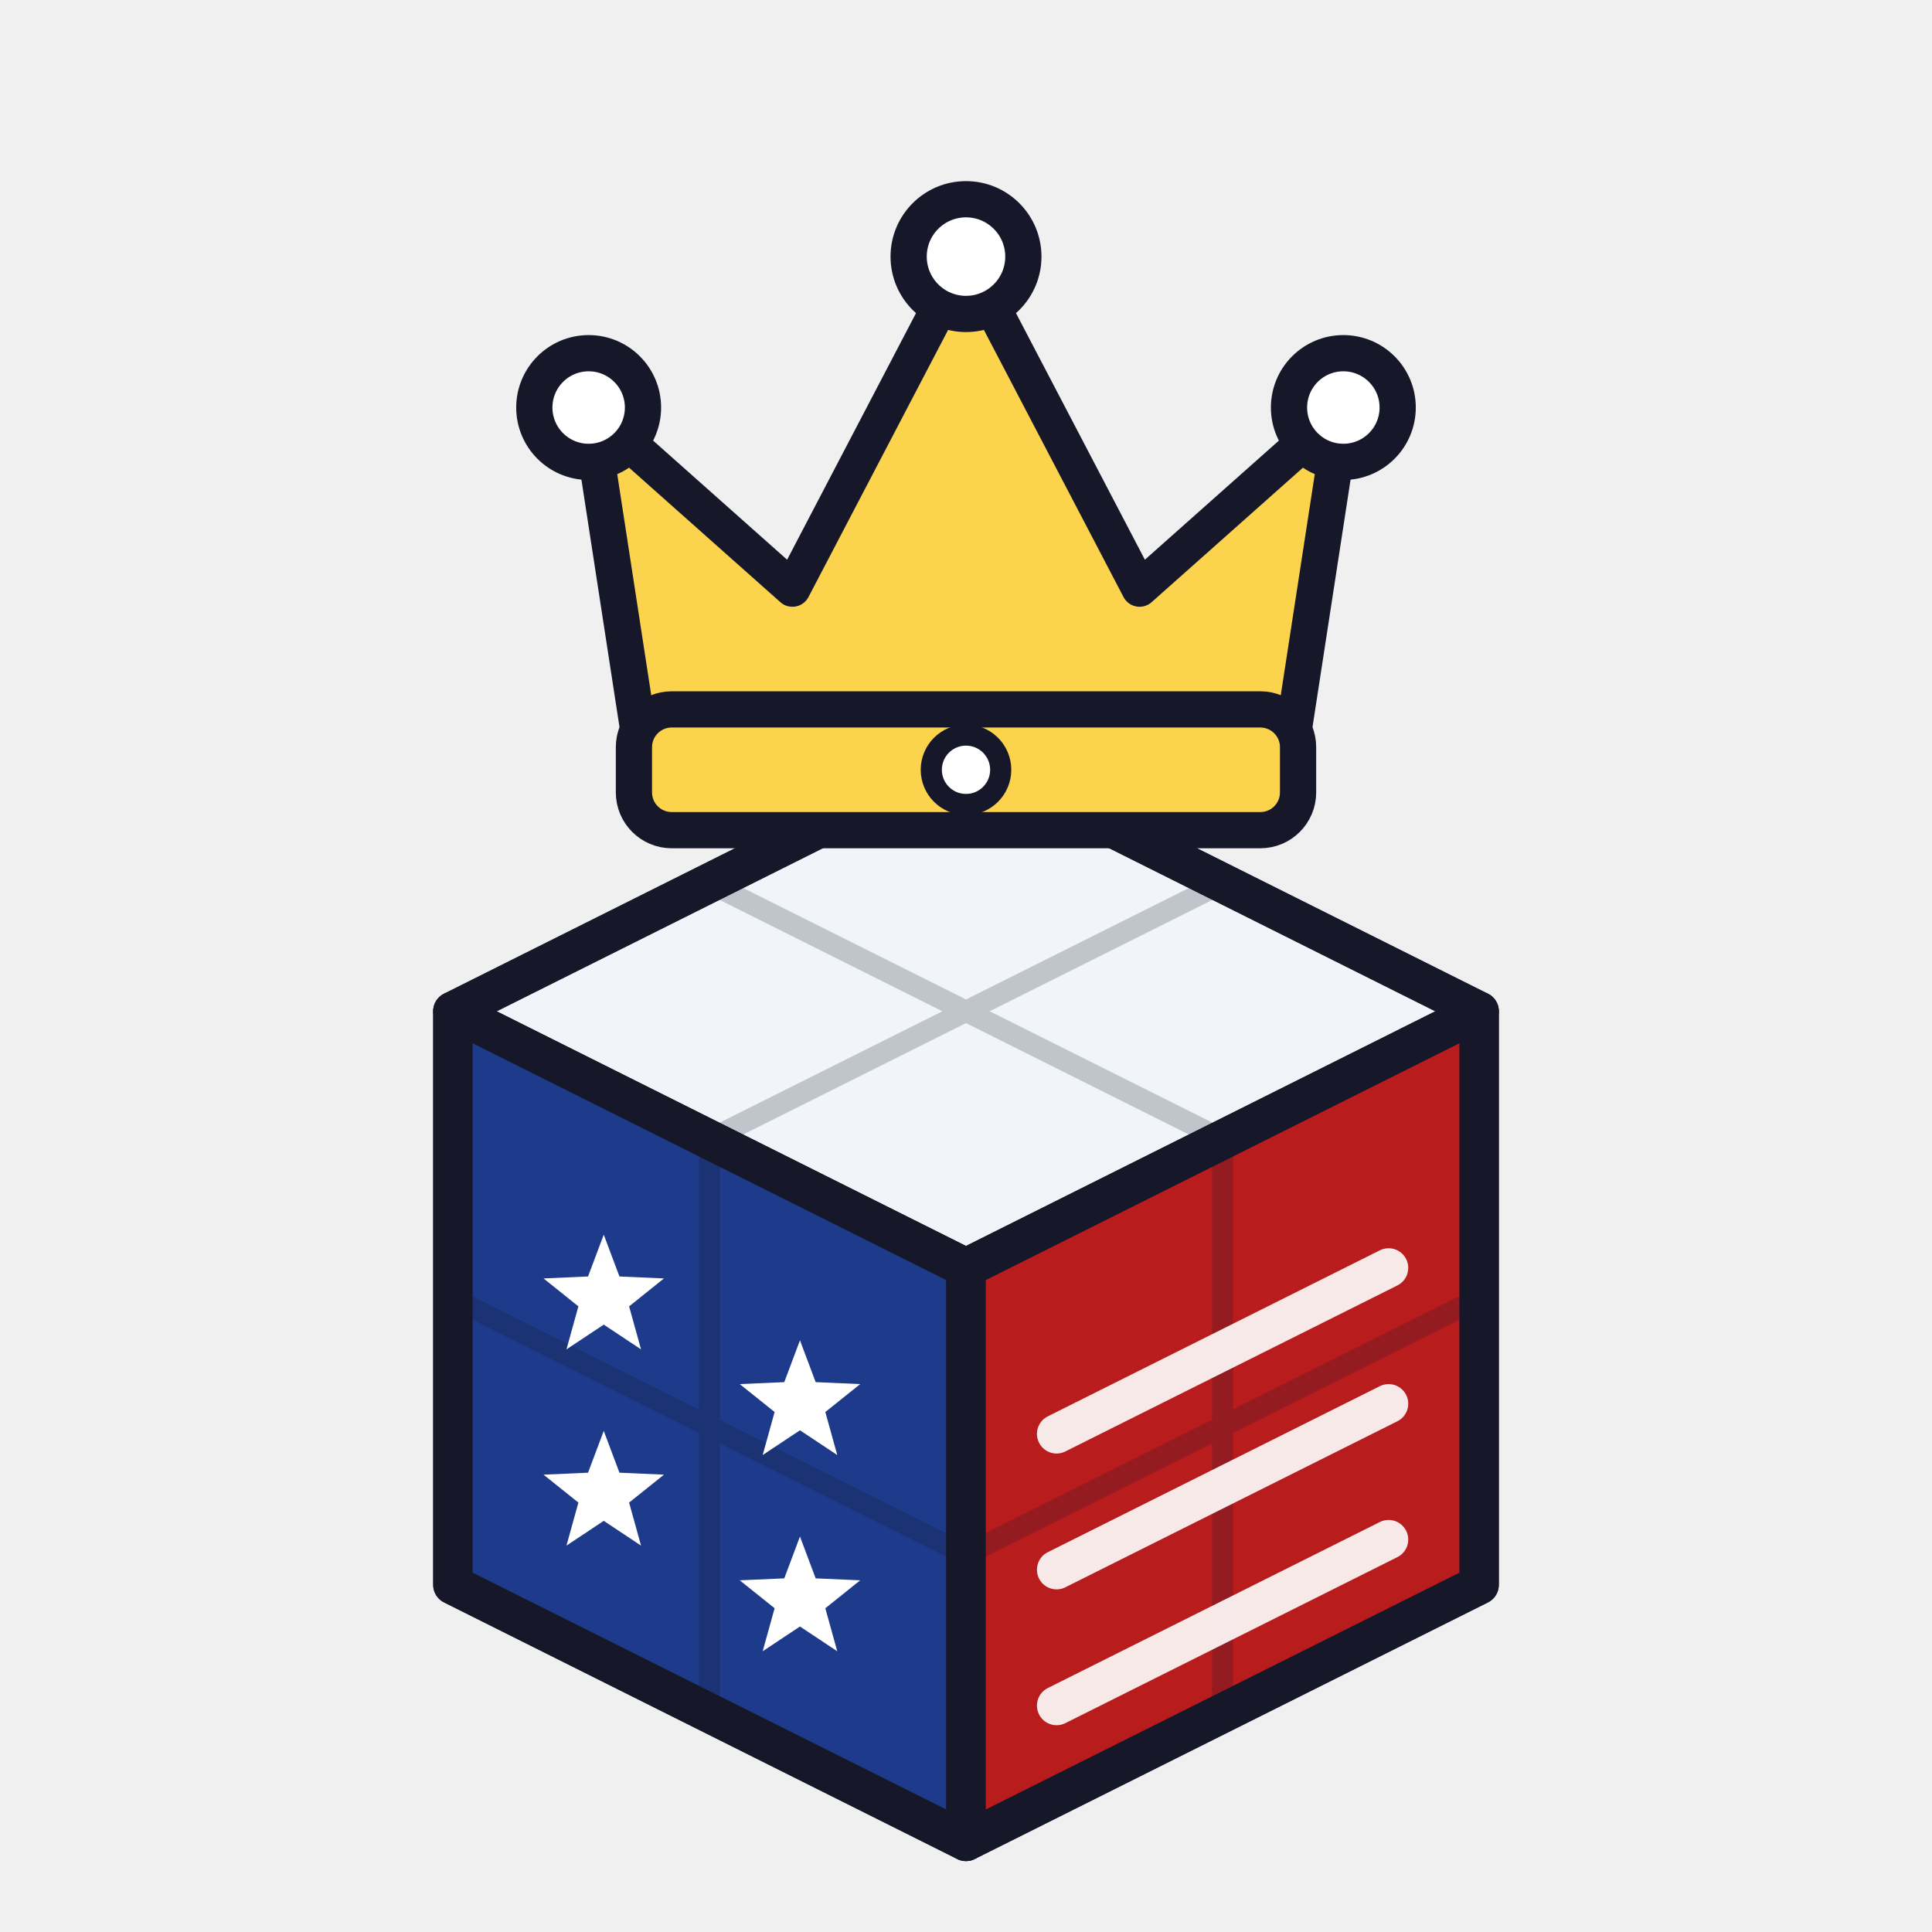
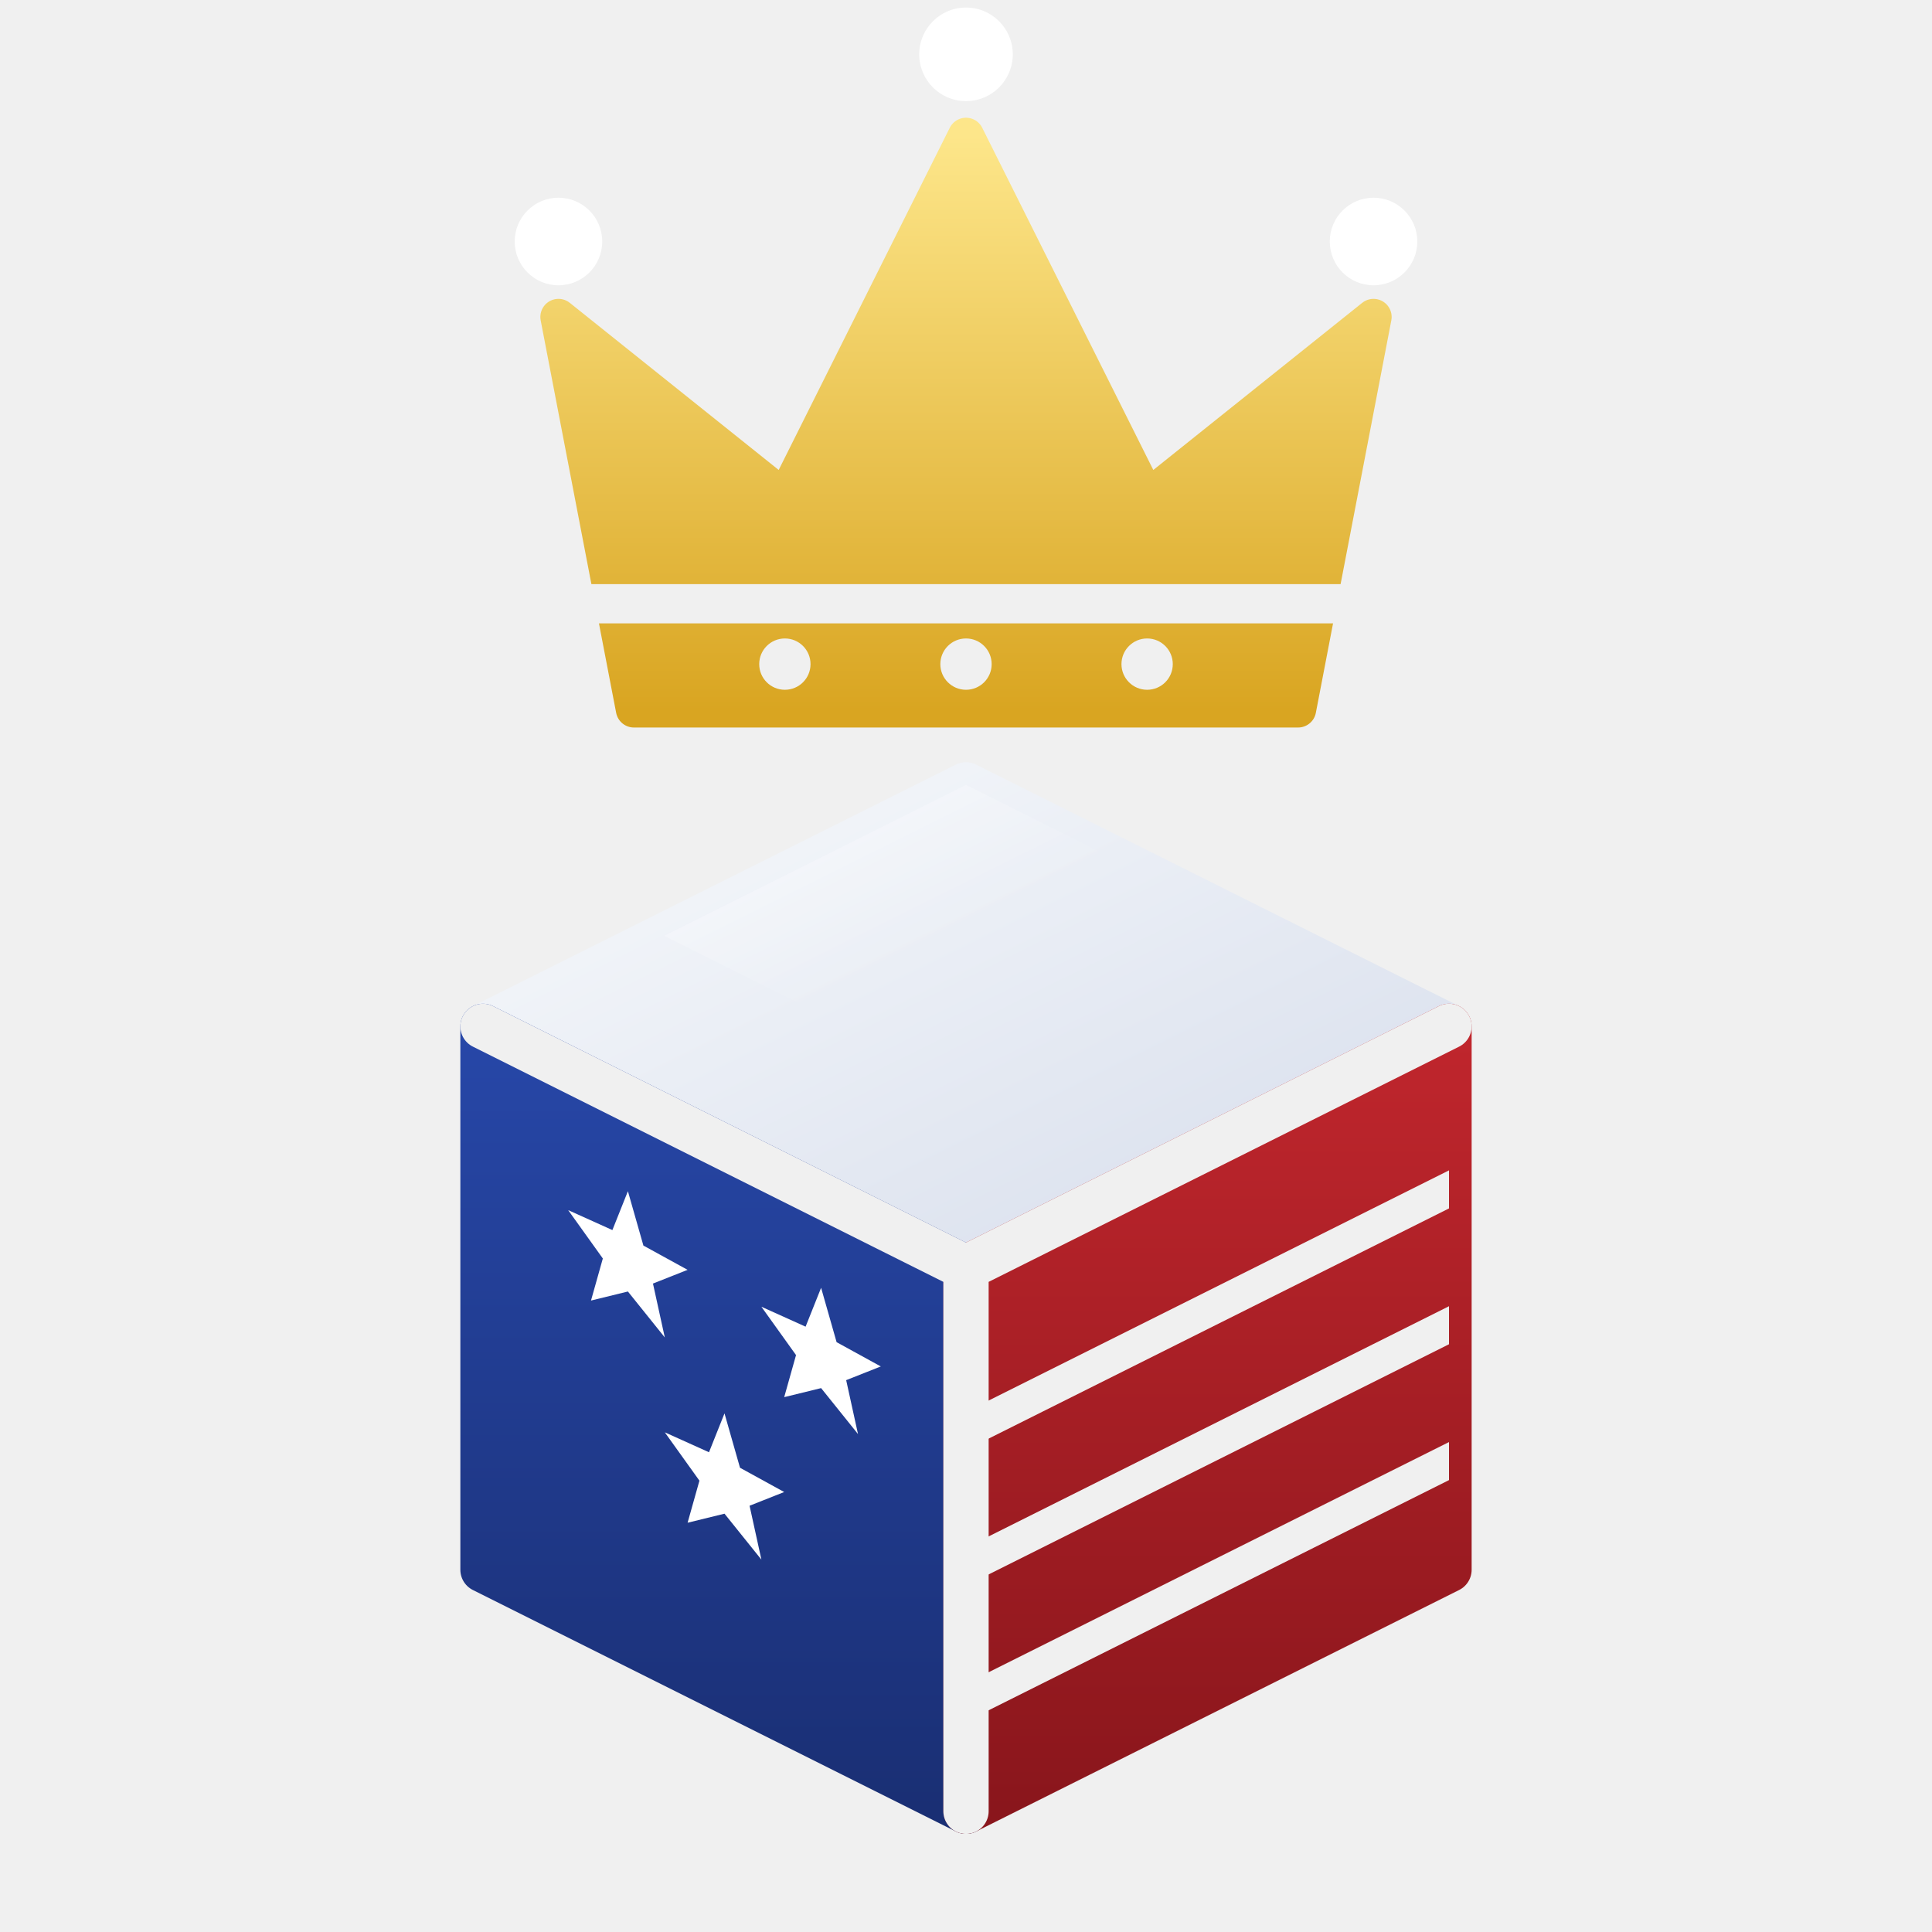
- <svg xmlns="http://www.w3.org/2000/svg" viewBox="0 0 128 128" width="128" height="128" role="img" aria-labelledby="t">
-   <g stroke="#16182a" stroke-width="2.6" stroke-linejoin="round">
-     <path d="M30,67 L64,84 L64,122 L30,105 Z" fill="#1e3a8a" />
-     <path d="M64,84 L98,67 L98,105 L64,122 Z" fill="#b91c1c" />
-     <path d="M64,50 L98,67 L64,84 L30,67 Z" fill="#f1f5f9" />
+ <svg xmlns="http://www.w3.org/2000/svg" viewBox="0 0 128 128" width="128" height="128" role="img" aria-label="Block Master, Presidents' Day">
+   <defs>
+     <linearGradient id="presidents-top" x1="0" y1="0" x2="1" y2="1">
+       <stop offset="0" stop-color="#f8fafc" />
+       <stop offset="1" stop-color="#d5dceb" />
+     </linearGradient>
+     <linearGradient id="presidents-left" x1="0" y1="0" x2="0" y2="1">
+       <stop offset="0" stop-color="#2747a8" />
+       <stop offset="1" stop-color="#1a2f74" />
+     </linearGradient>
+     <linearGradient id="presidents-right" x1="0" y1="0" x2="0" y2="1">
+       <stop offset="0" stop-color="#c0262d" />
+       <stop offset="1" stop-color="#8a161c" />
+     </linearGradient>
+     <linearGradient id="presidents-crown" x1="0" y1="0" x2="0" y2="1">
+       <stop offset="0" stop-color="#fde68a" />
+       <stop offset="1" stop-color="#d9a521" />
+     </linearGradient>
+     <linearGradient id="presidents-sheen" x1="0" y1="0" x2="1" y2="1">
+       <stop offset="0" stop-color="#ffffff" stop-opacity="0.45" />
+       <stop offset="0.5" stop-color="#ffffff" stop-opacity="0" />
+     </linearGradient>
+     <mask id="presidents-cube" maskUnits="userSpaceOnUse" x="0" y="0" width="128" height="128">
+       <rect width="128" height="128" fill="white" />
+       <path d="M32,68 L64,84 L96,68 M64,84 L64,120" stroke="black" stroke-width="3" stroke-linecap="round" stroke-linejoin="round" fill="none" />
+       <g transform="matrix(0.32 -0.16 0 0.36 64 84)">
+         <path d="M0,30 L100,30 M0,55 L100,55 M0,80 L100,80" stroke="black" stroke-width="7" />
+       </g>
+     </mask>
+     <mask id="presidents-crownm" maskUnits="userSpaceOnUse" x="0" y="0" width="128" height="128">
+       <rect width="128" height="128" fill="white" />
+       <path d="M38,40 L90,40" stroke="black" stroke-width="2.6" />
+       <circle cx="52" cy="44" r="1.7" fill="black" />
+       <circle cx="64" cy="44" r="1.7" fill="black" />
+       <circle cx="76" cy="44" r="1.7" fill="black" />
+     </mask>
+   </defs>
+   <g mask="url(#presidents-cube)" stroke-linejoin="round">
+     <path d="M32,68 L64,52 L96,68 L64,84 Z" fill="url(#presidents-top)" stroke="url(#presidents-top)" stroke-width="3" />
+     <path d="M32,68 L64,84 L64,120 L32,104 Z" fill="url(#presidents-left)" stroke="url(#presidents-left)" stroke-width="3" />
+     <path d="M64,84 L96,68 L96,104 L64,120 Z" fill="url(#presidents-right)" stroke="url(#presidents-right)" stroke-width="3" />
+     <g transform="matrix(0.32 0.16 0 0.36 32 68)">
+       <polygon points="30,17 33.21,25.58 42.36,25.98 35.19,31.69 37.64,40.52 30,35.46 22.36,40.52 24.81,31.69 17.64,25.98 26.79,25.58" fill="#ffffff" />
+       <polygon points="70,17 73.21,25.58 82.36,25.98 75.19,31.69 77.64,40.52 70,35.46 62.36,40.52 64.81,31.69 57.64,25.98 66.79,25.58" fill="#ffffff" />
+       <polygon points="50,49 53.21,57.58 62.36,57.98 55.19,63.69 57.64,72.52 50,67.46 42.36,72.52 44.81,63.69 37.64,57.98 46.79,57.58" fill="#ffffff" />
+     </g>
+     <path d="M44,62 L64,52 L84,62 L64,72 Z" fill="url(#presidents-sheen)" />
  </g>
-   <g stroke="#16182a" stroke-opacity="0.22" stroke-width="1.4" fill="none">
-     <path d="M47,58.5 L81,75.5 M81,58.5 L47,75.5" />
-     <path d="M47,75.5 L47,113.5 M30,86 L64,103" />
-     <path d="M81,75.5 L81,113.5 M64,103 L98,86" />
+   <g mask="url(#presidents-crownm)" stroke-linejoin="round">
+     <path d="M42,47 L37,21 L52,33 L64,9 L76,33 L91,21 L86,47 Z" fill="url(#presidents-crown)" stroke="url(#presidents-crown)" stroke-width="2.4" />
  </g>
-   <polygon points="40,81.8 41.04,84.57 43.99,84.7 41.68,86.55 42.47,89.4 40,87.76 37.53,89.4 38.32,86.55 36.01,84.7 38.96,84.57" fill="#ffffff" />
-   <polygon points="53,88.8 54.04,91.57 56.99,91.7 54.68,93.55 55.47,96.4 53,94.76 50.53,96.4 51.32,93.55 49.01,91.7 51.96,91.57" fill="#ffffff" />
-   <polygon points="40,94.8 41.04,97.57 43.99,97.7 41.68,99.55 42.47,102.4 40,100.76 37.53,102.4 38.32,99.55 36.01,97.7 38.96,97.57" fill="#ffffff" />
-   <polygon points="53,101.8 54.04,104.57 56.99,104.7 54.68,106.55 55.47,109.4 53,107.76 50.53,109.4 51.32,106.55 49.01,104.7 51.96,104.57" fill="#ffffff" />
-   <g stroke="#ffffff" stroke-width="2.6" stroke-linecap="round" opacity="0.9">
-     <path d="M70,95 L92,84 M70,104 L92,93 M70,113 L92,102" />
-   </g>
-   <path d="M64,50 L98,67 L64,84 L30,67 Z M30,67 L64,84 L64,122 L30,105 Z M64,84 L98,67 L98,105 L64,122 Z" fill="none" stroke="#16182a" stroke-width="2.6" stroke-linejoin="round" />
-   <g transform="translate(0 6)">
-     <g stroke="#16182a" stroke-width="2.4" stroke-linejoin="round">
-       <path d="M43,47 L39,21 L52.5,33 L64,11 L75.5,33 L89,21 L85,47 Z" fill="#fcd34d" />
-       <rect x="42" y="41" width="44" height="8" rx="2.5" fill="#fcd34d" />
-       <circle cx="39" cy="21" r="3.6" fill="#ffffff" />
-       <circle cx="64" cy="11" r="3.8" fill="#ffffff" />
-       <circle cx="89" cy="21" r="3.6" fill="#ffffff" />
-     </g>
-     <circle cx="64" cy="45" r="2.3" fill="#ffffff" stroke="#16182a" stroke-width="1.4" />
-   </g>
+   <circle cx="37" cy="16" r="2.9" fill="#ffffff" />
+   <circle cx="64" cy="3.6" r="3.1" fill="#ffffff" />
+   <circle cx="91" cy="16" r="2.9" fill="#ffffff" />
</svg>
